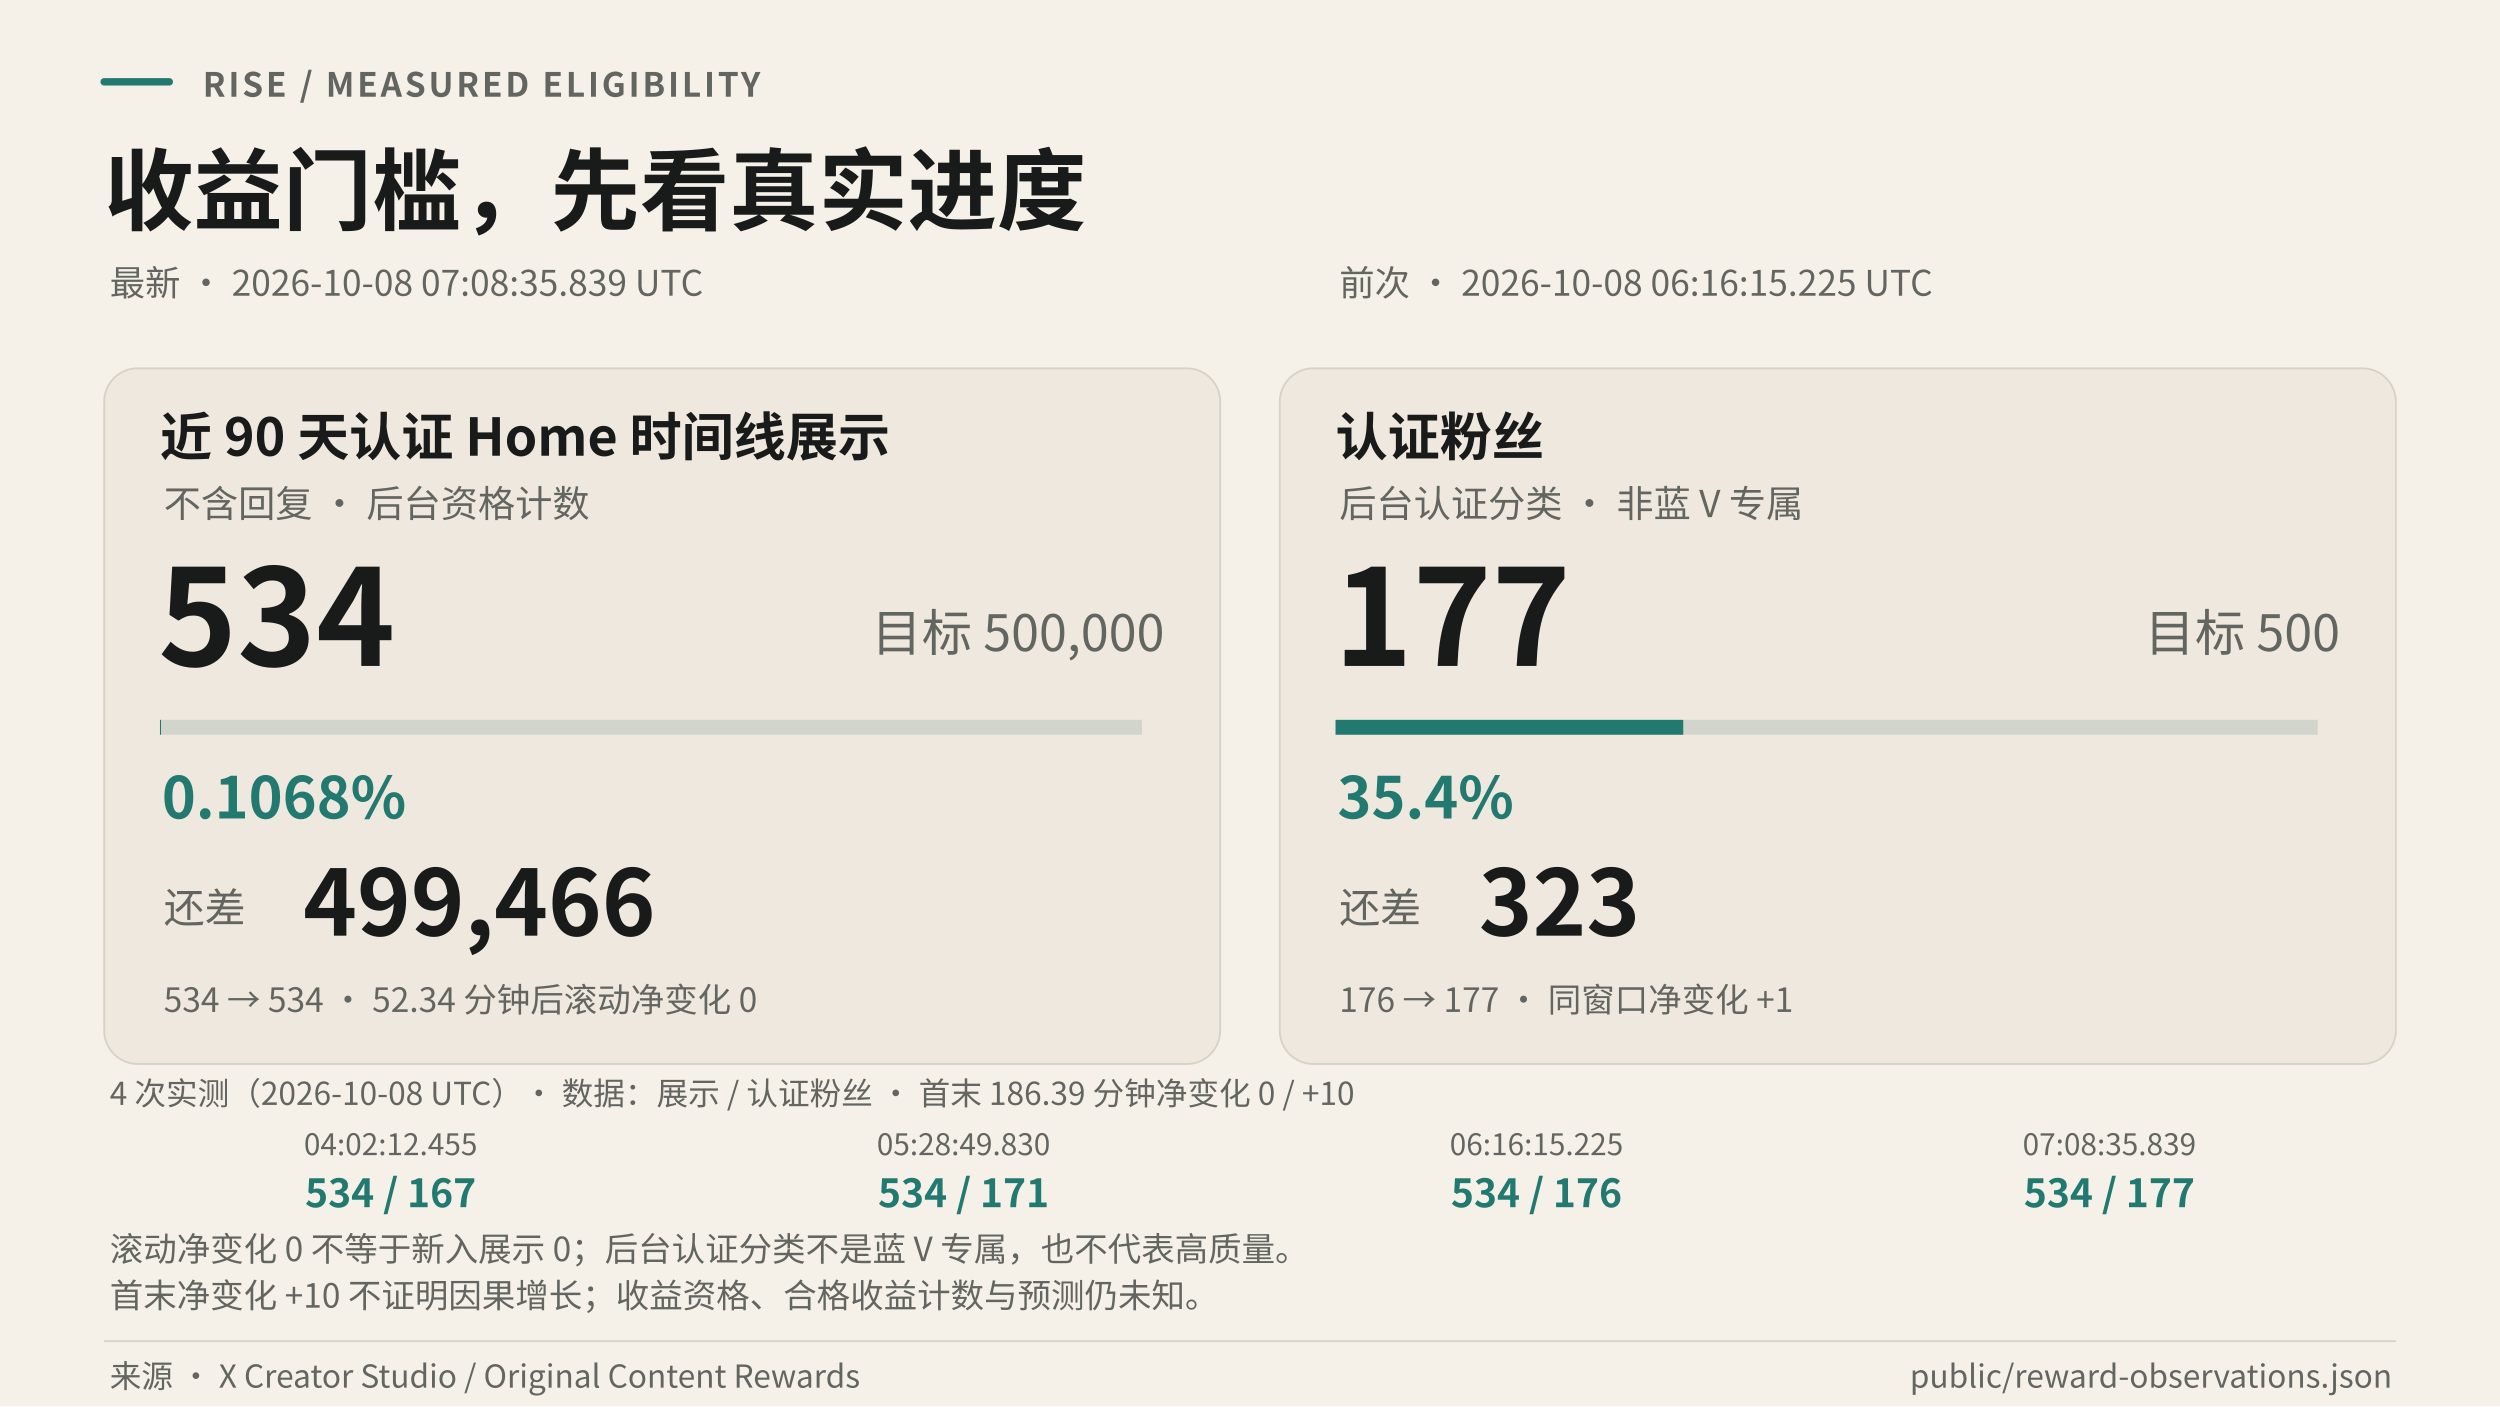
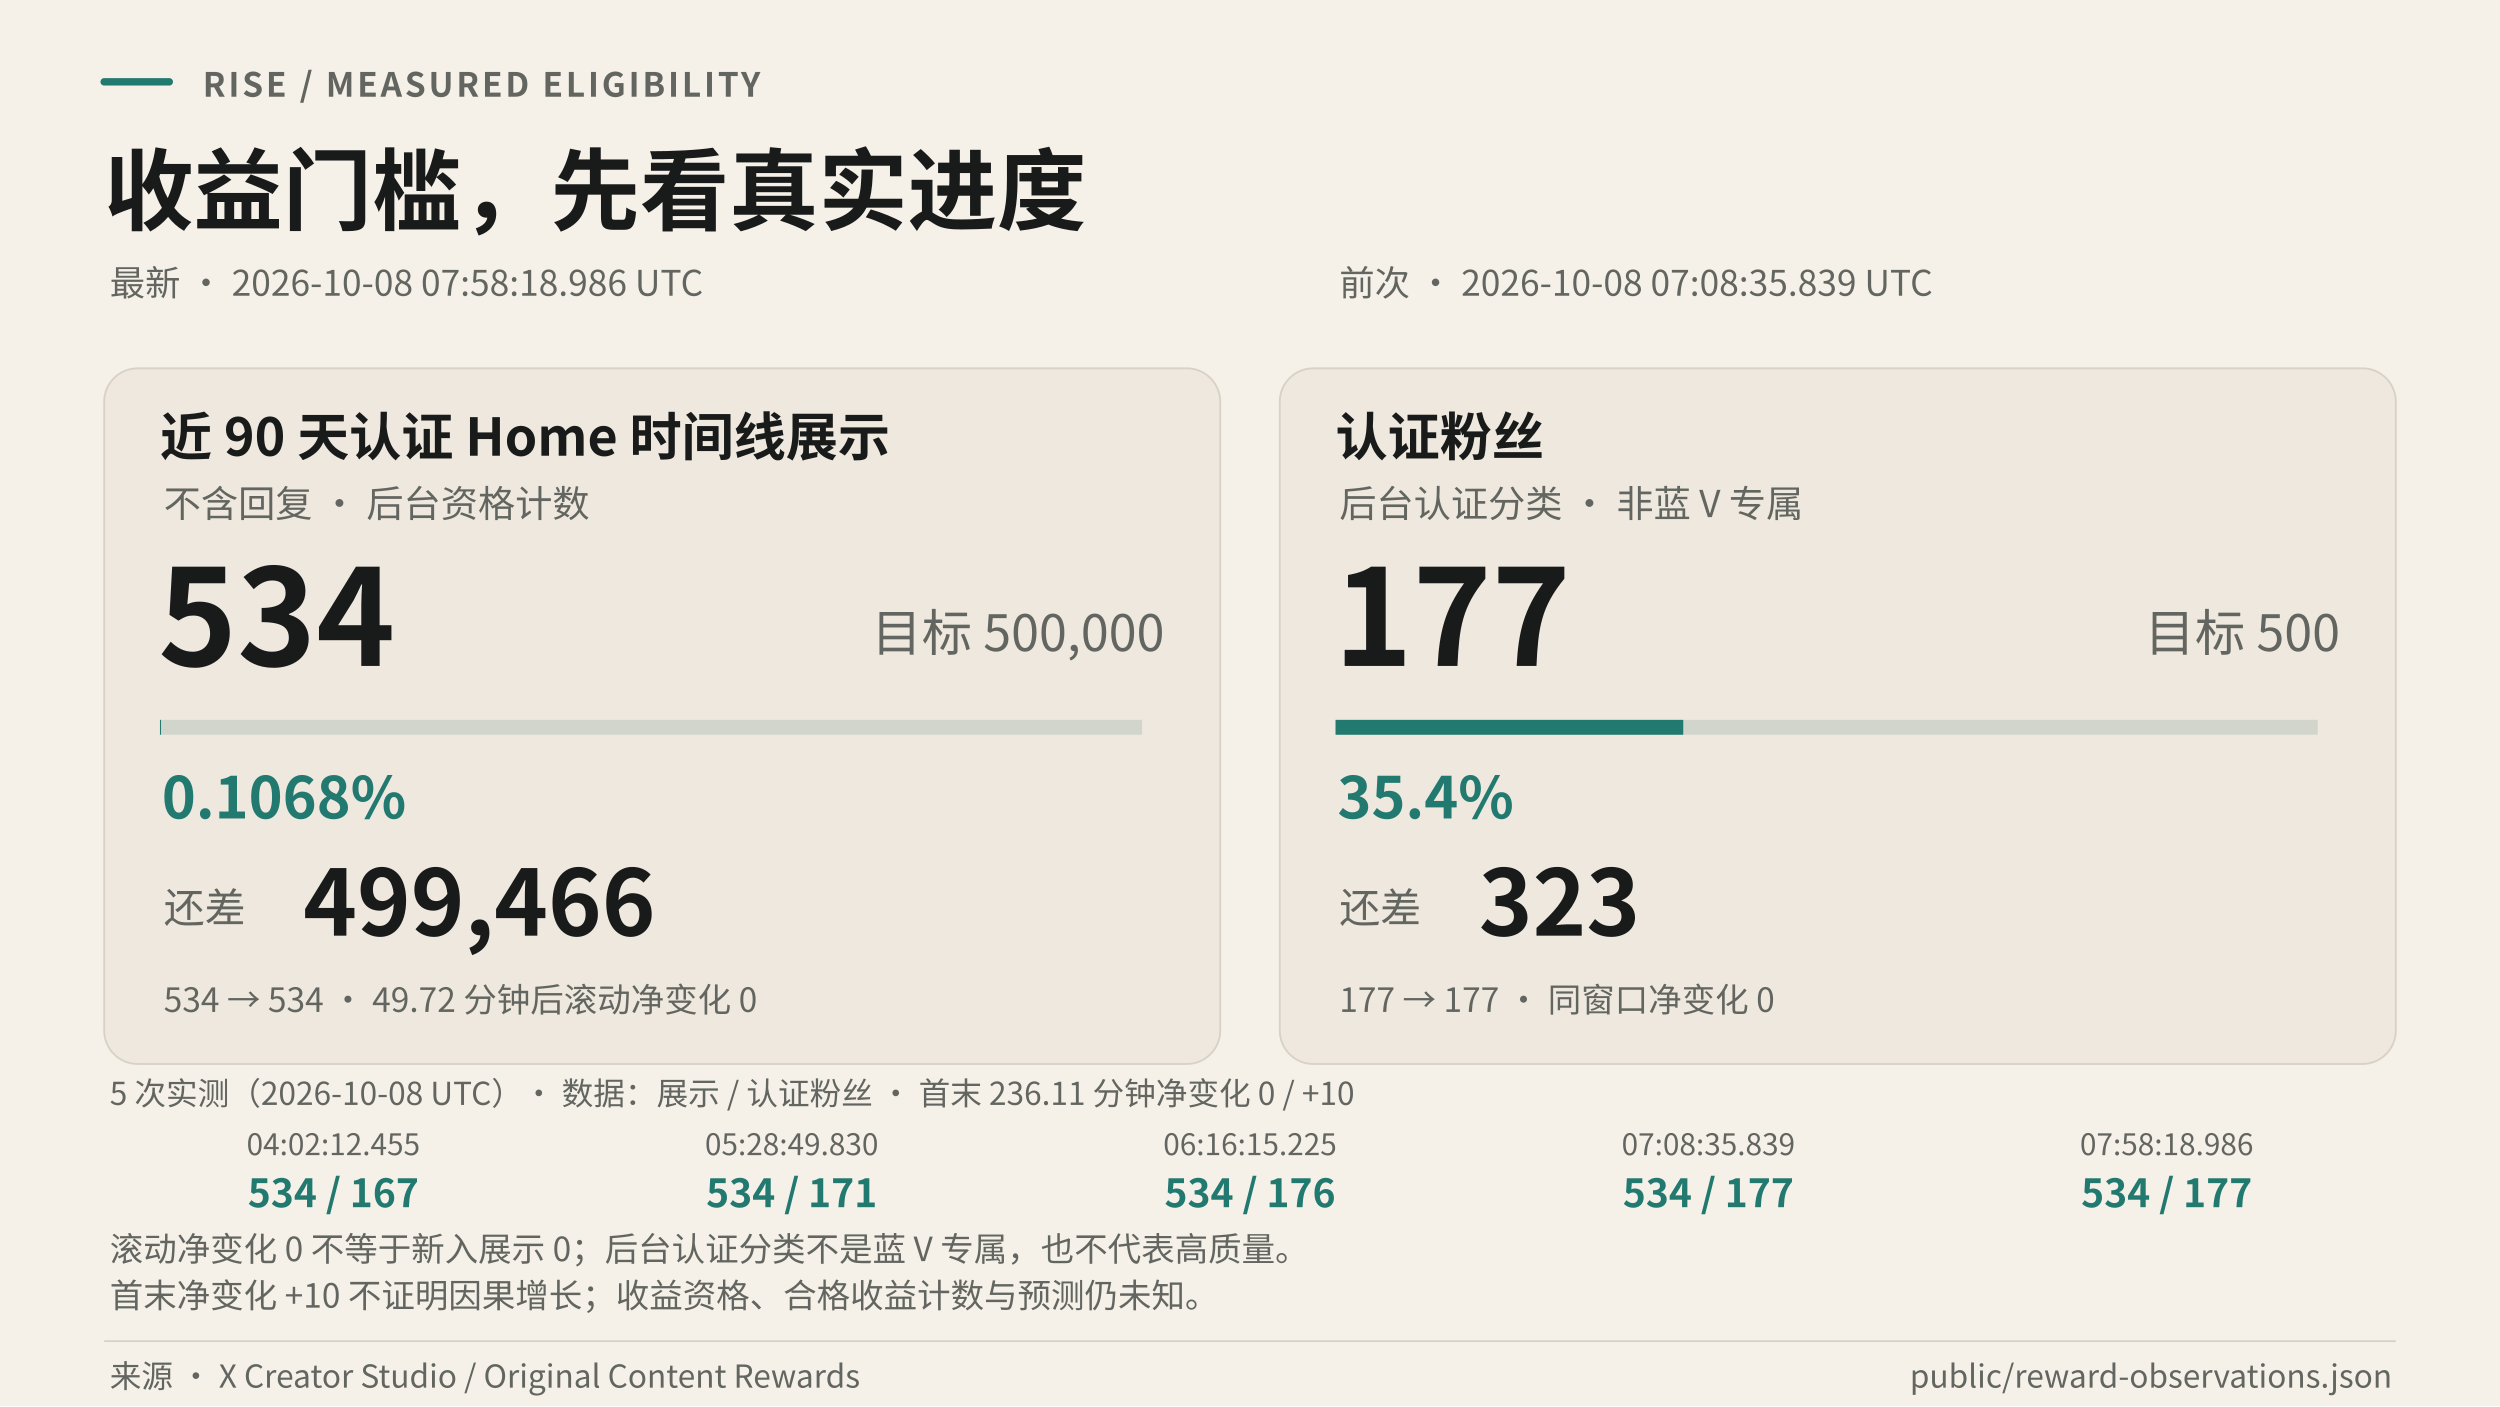
<svg xmlns="http://www.w3.org/2000/svg" width="1344" height="756" viewBox="0 0 1344 756" role="img" aria-labelledby="title desc">
  <style>
    text{font-family:'Noto Sans CJK SC','Noto Sans',sans-serif}
    .ink{fill:#191b1b}.muted{fill:#636660}.teal{fill:#21796f}
  </style>
  <rect width="1344" height="756" fill="#f5f1e9" />
  <path d="M56 44H91" stroke="#21796f" stroke-width="4" stroke-linecap="round" />
  <text class="muted" x="109" y="52" font-size="18" font-weight="600" letter-spacing="1.5">RISE / MEASURED ELIGIBILITY</text>
  <text class="ink" x="56" y="120" font-size="48" font-weight="800">收益门槛，先看真实进度</text>
-   <text class="muted" x="59" y="159" font-size="19">最新 · 2026-10-08 07:08:35.839 UTC</text>
-   <text class="muted" x="720" y="159" font-size="19">前次 · 2026-10-08 06:16:15.225 UTC</text>
+   <text class="muted" x="59" y="159" font-size="19">最新 · 2026-10-08 07:58:18.986 UTC</text>
+   <text class="muted" x="720" y="159" font-size="19">前次 · 2026-10-08 07:08:35.839 UTC</text>
  <rect x="56" y="198" width="600" height="374" rx="18" fill="#eee8de" stroke="#d8d1c6" />
  <rect x="688" y="198" width="600" height="374" rx="18" fill="#eee8de" stroke="#d8d1c6" />
  <g class="ink" font-size="28" font-weight="700">
    <text x="86" y="245">近 90 天认证 Home 时间线展示</text>
    <text x="718" y="245">认证粉丝</text>
  </g>
  <g class="muted" font-size="20">
    <text x="88" y="278">不含回复 · 后台资格计数</text>
    <text x="720" y="278">后台认证分类 · 非蓝 V 专属</text>
  </g>
  <g class="ink" font-size="72" font-weight="800">
    <text x="85" y="358">534</text>
    <text x="717" y="358">177</text>
  </g>
  <g class="muted" font-size="27" text-anchor="end">
    <text x="626" y="350">目标 500,000</text>
    <text x="1258" y="350">目标 500</text>
  </g>
  <rect x="86" y="387" width="528" height="8" fill="#d1d5cb" />
  <rect id="impression-progress" x="86" y="387" width="0.564" height="8" fill="#21796f" />
  <rect x="718" y="387" width="528" height="8" fill="#d1d5cb" />
  <rect id="follower-progress" x="718" y="387" width="186.912" height="8" fill="#21796f" />
  <g class="teal" font-size="31" font-weight="700">
    <text x="87" y="440">0.1068%</text>
    <text x="719" y="440">35.4%</text>
  </g>
  <g class="muted" font-size="22">
    <text x="88" y="496">还差</text>
    <text x="720" y="496">还差</text>
  </g>
  <g class="ink" font-size="49" font-weight="800">
    <text x="163" y="503">499,466</text>
    <text x="795" y="503">323</text>
  </g>
  <g class="muted" font-size="18">
-     <text x="88" y="544">534 → 534 · 52.34 分钟后滚动净变化 0</text>
-     <text x="720" y="544">176 → 177 · 同窗口净变化 +1</text>
+     <text x="88" y="544">534 → 534 · 49.72 分钟后滚动净变化 0</text>
+     <text x="720" y="544">177 → 177 · 同窗口净变化 0</text>
  </g>
-   <text class="muted" x="59" y="594" font-size="17">4 次实测（2026-10-08 UTC）· 数据：展示 / 认证粉丝 · 首末 186.39 分钟净变化 0 / +10</text>
+   <text class="muted" x="59" y="594" font-size="17">5 次实测（2026-10-08 UTC）· 数据：展示 / 认证粉丝 · 首末 236.11 分钟净变化 0 / +10</text>
  <g class="muted" font-size="16" text-anchor="middle">
-     <text x="210" y="621">04:02:12.455</text>
-     <text x="518" y="621">05:28:49.830</text>
-     <text x="826" y="621">06:16:15.225</text>
-     <text x="1134" y="621">07:08:35.839</text>
+     <text x="179.2" y="621">04:02:12.455</text>
+     <text x="425.6" y="621">05:28:49.830</text>
+     <text x="672" y="621">06:16:15.225</text>
+     <text x="918.4" y="621">07:08:35.839</text>
+     <text x="1164.8" y="621">07:58:18.986</text>
  </g>
  <g class="teal" font-size="21" font-weight="600" text-anchor="middle">
-     <text x="210" y="649">534 / 167</text>
-     <text x="518" y="649">534 / 171</text>
-     <text x="826" y="649">534 / 176</text>
-     <text x="1134" y="649">534 / 177</text>
+     <text x="179.2" y="649">534 / 167</text>
+     <text x="425.6" y="649">534 / 171</text>
+     <text x="672" y="649">534 / 176</text>
+     <text x="918.4" y="649">534 / 177</text>
+     <text x="1164.8" y="649">534 / 177</text>
  </g>
  <text class="muted" x="59" y="678" font-size="18">滚动净变化 0 不等于新入展示 0；后台认证分类不是蓝 V 专属，也不代表高质量。</text>
  <text class="muted" x="59" y="703" font-size="18">首末净变化 +10 不证明因果增长；收益资格、合格收益计数与预测仍未知。</text>
  <path d="M56 721H1288" stroke="#d8d1c6" />
  <text class="muted" x="59" y="746" font-size="17">来源 · X Creator Studio / Original Content Rewards</text>
  <text class="muted" x="1286" y="746" font-size="17" text-anchor="end">public/reward-observations.json</text>
</svg>
